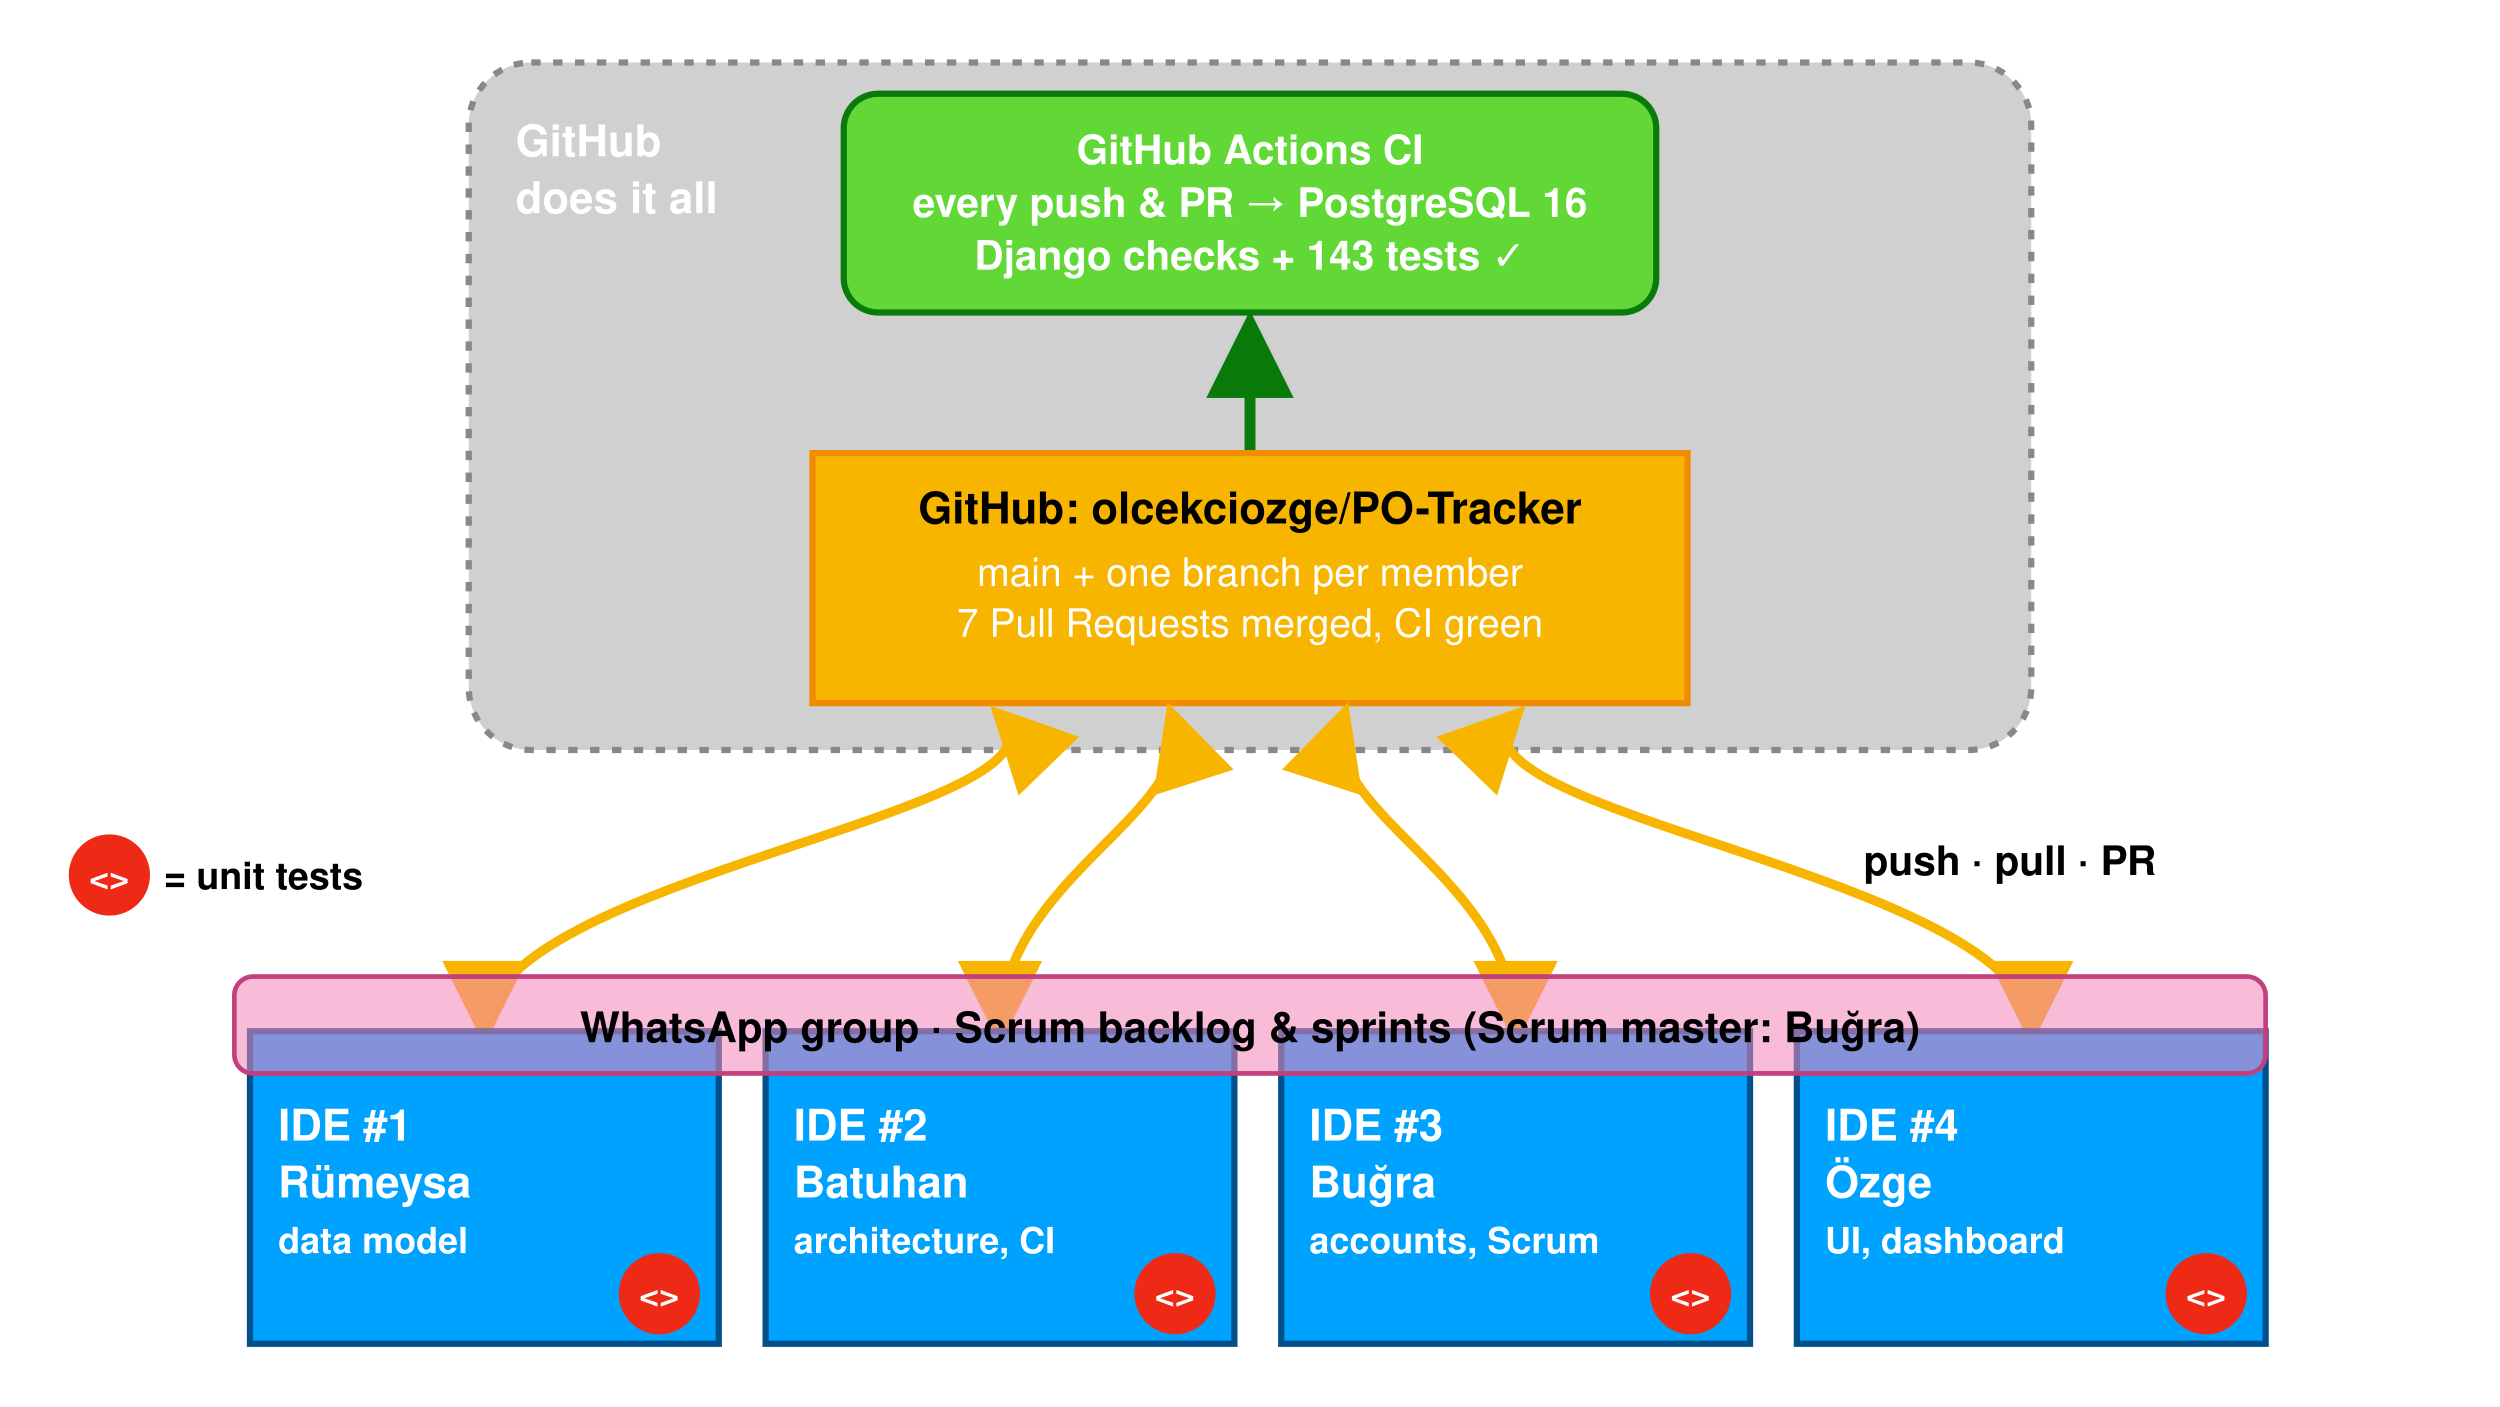
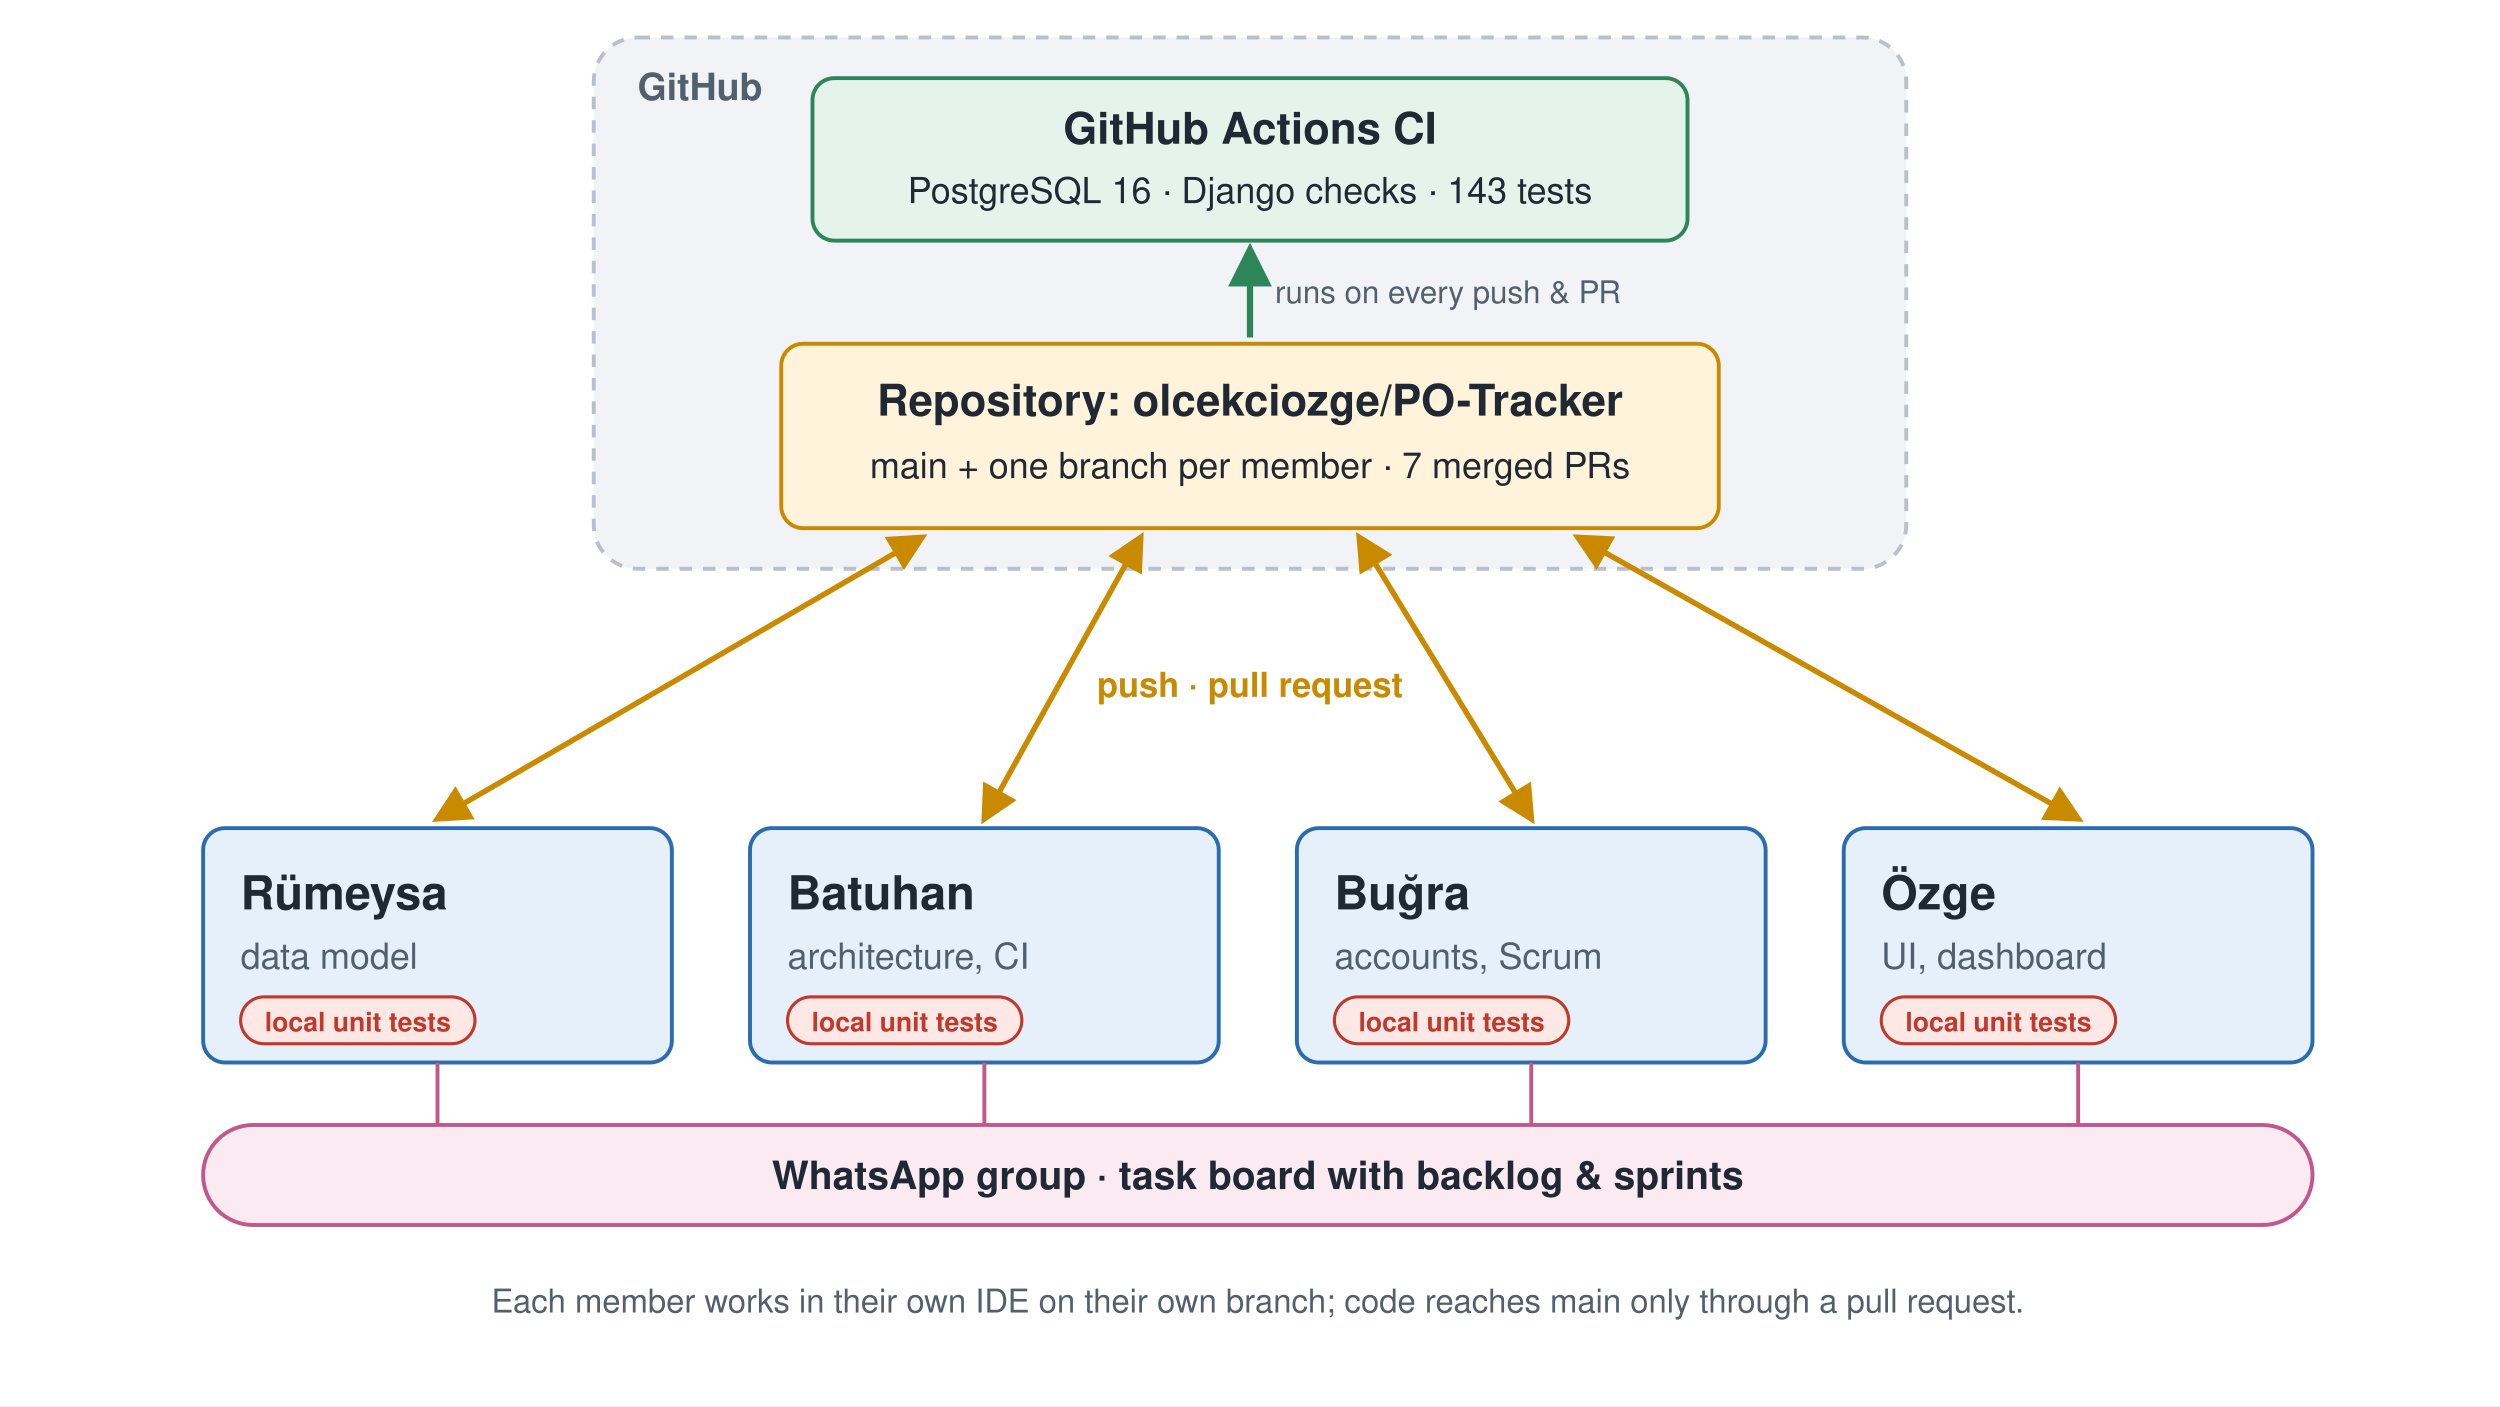
<svg xmlns="http://www.w3.org/2000/svg" viewBox="0 0 1600 900" width="1600" height="900" font-family="Helvetica, Arial, sans-serif">
  <defs>
    <marker id="ok" viewBox="0 0 12 12" refX="11" refY="6" markerWidth="12" markerHeight="12" orient="auto-start-reverse">
      <path d="M0,0 L12,6 L0,12 z" fill="#000" />
    </marker>
    <marker id="okY" viewBox="0 0 12 12" refX="10" refY="6" markerWidth="9" markerHeight="9" orient="auto-start-reverse">
      <path d="M0,0 L12,6 L0,12 z" fill="#F7B500" />
    </marker>
    <marker id="okG" viewBox="0 0 12 12" refX="10" refY="6" markerWidth="8" markerHeight="8" orient="auto-start-reverse">
      <path d="M0,0 L12,6 L0,12 z" fill="#0A7A0A" />
    </marker>
  </defs>
  <rect width="1600" height="900" fill="#fff" />
-   <rect x="300" y="40" width="1000" height="440" rx="40" fill="#D0D0D0" stroke="#888" stroke-width="4" stroke-dasharray="6 8" />
-   <text x="330" y="100" font-size="28" font-weight="bold" fill="#fff" text-anchor="start">GitHub</text>
-   <text x="330" y="136.4" font-size="28" font-weight="bold" fill="#fff" text-anchor="start">does it all</text>
-   <rect x="540" y="60" width="520" height="140" rx="22" fill="#62D836" stroke="#0A7A0A" stroke-width="4" />
-   <text x="800" y="105" font-size="26" font-weight="bold" fill="#fff" text-anchor="middle">GitHub Actions CI</text>
-   <text x="800" y="138.8" font-size="26" font-weight="bold" fill="#fff" text-anchor="middle">every push &amp; PR → PostgreSQL 16</text>
-   <text x="800" y="172.6" font-size="26" font-weight="bold" fill="#fff" text-anchor="middle">Django checks + 143 tests ✓</text>
-   <line x1="800" y1="290" x2="800" y2="208" stroke="#0A7A0A" stroke-width="7" marker-end="url(#okG)" />
-   <rect x="520" y="290" width="560" height="160" fill="#F7B500" stroke="#F08C00" stroke-width="4" />
-   <text x="800" y="335" font-size="28" font-weight="bold" fill="#000" text-anchor="middle">GitHub: olcekciozge/PO-Tracker</text>
-   <text x="800" y="375" font-size="25" font-weight="normal" fill="#fff" text-anchor="middle">main + one branch per member</text>
-   <text x="800" y="407.5" font-size="25" font-weight="normal" fill="#fff" text-anchor="middle">7 Pull Requests merged, CI green</text>
-   <path d="M310,660 C310,560 700,520 640,458" fill="none" stroke="#F7B500" stroke-width="6" marker-end="url(#okY)" marker-start="url(#okY)" />
-   <rect x="160" y="660" width="300" height="200" fill="#00A2FF" stroke="#00508C" stroke-width="4" />
-   <text x="178" y="730" font-size="28" font-weight="bold" fill="#fff" text-anchor="start">IDE #1</text>
-   <text x="178" y="766.4" font-size="28" font-weight="bold" fill="#fff" text-anchor="start">Rümeysa</text>
-   <text x="178" y="802" font-size="23" font-weight="bold" fill="#fff" text-anchor="start">data model</text>
-   <circle cx="422" cy="828" r="26" fill="#EE2A17" />
-   <text x="422" y="836" font-size="22" font-weight="bold" fill="#fff" text-anchor="middle">&lt;&gt;</text>
-   <path d="M640,660 C640,560 770,520 750,458" fill="none" stroke="#F7B500" stroke-width="6" marker-end="url(#okY)" marker-start="url(#okY)" />
-   <rect x="490" y="660" width="300" height="200" fill="#00A2FF" stroke="#00508C" stroke-width="4" />
-   <text x="508" y="730" font-size="28" font-weight="bold" fill="#fff" text-anchor="start">IDE #2</text>
-   <text x="508" y="766.4" font-size="28" font-weight="bold" fill="#fff" text-anchor="start">Batuhan</text>
-   <text x="508" y="802" font-size="23" font-weight="bold" fill="#fff" text-anchor="start">architecture, CI</text>
-   <circle cx="752" cy="828" r="26" fill="#EE2A17" />
-   <text x="752" y="836" font-size="22" font-weight="bold" fill="#fff" text-anchor="middle">&lt;&gt;</text>
-   <path d="M970,660 C970,560 840,520 860,458" fill="none" stroke="#F7B500" stroke-width="6" marker-end="url(#okY)" marker-start="url(#okY)" />
-   <rect x="820" y="660" width="300" height="200" fill="#00A2FF" stroke="#00508C" stroke-width="4" />
-   <text x="838" y="730" font-size="28" font-weight="bold" fill="#fff" text-anchor="start">IDE #3</text>
-   <text x="838" y="766.4" font-size="28" font-weight="bold" fill="#fff" text-anchor="start">Buğra</text>
-   <text x="838" y="802" font-size="23" font-weight="bold" fill="#fff" text-anchor="start">accounts, Scrum</text>
-   <circle cx="1082" cy="828" r="26" fill="#EE2A17" />
-   <text x="1082" y="836" font-size="22" font-weight="bold" fill="#fff" text-anchor="middle">&lt;&gt;</text>
-   <path d="M1300,660 C1300,560 910,520 970,458" fill="none" stroke="#F7B500" stroke-width="6" marker-end="url(#okY)" marker-start="url(#okY)" />
-   <rect x="1150" y="660" width="300" height="200" fill="#00A2FF" stroke="#00508C" stroke-width="4" />
-   <text x="1168" y="730" font-size="28" font-weight="bold" fill="#fff" text-anchor="start">IDE #4</text>
-   <text x="1168" y="766.4" font-size="28" font-weight="bold" fill="#fff" text-anchor="start">Özge</text>
-   <text x="1168" y="802" font-size="23" font-weight="bold" fill="#fff" text-anchor="start">UI, dashboard</text>
-   <circle cx="1412" cy="828" r="26" fill="#EE2A17" />
-   <text x="1412" y="836" font-size="22" font-weight="bold" fill="#fff" text-anchor="middle">&lt;&gt;</text>
-   <text x="1380" y="560" font-size="26" font-weight="bold" fill="#000" text-anchor="end">push · pull · PR</text>
-   <circle cx="70" cy="560" r="26" fill="#EE2A17" />
-   <text x="70" y="569" font-size="22" font-weight="bold" fill="#fff" text-anchor="middle">&lt;&gt;</text>
-   <text x="105" y="569" font-size="24" font-weight="bold" fill="#000" text-anchor="start">= unit tests</text>
-   <rect x="150" y="625" width="1300" height="62" rx="12" fill="#F185B9" fill-opacity="0.55" stroke="#C2407E" stroke-width="3" />
-   <text x="800" y="667" font-size="27" font-weight="bold" fill="#000" text-anchor="middle">WhatsApp group · Scrum backlog &amp; sprints (Scrum master: Buğra)</text>
+   <defs>
+     <marker id="okA" viewBox="0 0 12 12" refX="10" refY="6" markerWidth="7" markerHeight="7" orient="auto-start-reverse">
+       <path d="M0,0 L12,6 L0,12 z" fill="#C98A00" />
+     </marker>
+     <marker id="okC" viewBox="0 0 12 12" refX="10" refY="6" markerWidth="7" markerHeight="7" orient="auto-start-reverse">
+       <path d="M0,0 L12,6 L0,12 z" fill="#2F855A" />
+     </marker>
+   </defs>
+   <rect x="380" y="24" width="840" height="340" rx="28" fill="#F1F3F6" stroke="#B9C0CB" stroke-width="2.5" stroke-dasharray="8 7" />
+   <text x="408" y="64" font-size="24" font-weight="bold" fill="#52606D" text-anchor="start">GitHub</text>
+   <rect x="520" y="50" width="560" height="104" rx="14" fill="#E4F4EA" stroke="#2F855A" stroke-width="2.5" />
+   <text x="800" y="92" font-size="28" font-weight="bold" fill="#1F2933" text-anchor="middle">GitHub Actions CI</text>
+   <text x="800" y="130" font-size="23" font-weight="normal" fill="#1F2933" text-anchor="middle">PostgreSQL 16 · Django checks · 143 tests</text>
+   <line x1="800" y1="216" x2="800" y2="160" stroke="#2F855A" stroke-width="4" marker-end="url(#okC)" />
+   <text x="816" y="194" font-size="20" font-weight="normal" fill="#52606D" text-anchor="start">runs on every push &amp; PR</text>
+   <rect x="500" y="220" width="600" height="118" rx="14" fill="#FFF3DC" stroke="#C98A00" stroke-width="2.5" />
+   <text x="800" y="266" font-size="28" font-weight="bold" fill="#1F2933" text-anchor="middle">Repository: olcekciozge/PO-Tracker</text>
+   <text x="800" y="306" font-size="23" font-weight="normal" fill="#1F2933" text-anchor="middle">main + one branch per member · 7 merged PRs</text>
+   <line x1="280" y1="524" x2="590" y2="344" stroke="#C98A00" stroke-width="3.5" marker-start="url(#okA)" marker-end="url(#okA)" />
+   <rect x="130" y="530" width="300" height="150" rx="14" fill="#E6F0FB" stroke="#2B6CB0" stroke-width="2.5" />
+   <text x="154" y="582" font-size="30" font-weight="bold" fill="#1F2933" text-anchor="start">Rümeysa</text>
+   <text x="154" y="620" font-size="23" font-weight="normal" fill="#52606D" text-anchor="start">data model</text>
+   <rect x="154" y="638" width="150" height="30" rx="15" fill="#FDE8E6" stroke="#C0392B" stroke-width="2" />
+   <text x="229" y="660" font-size="17" font-weight="bold" fill="#C0392B" text-anchor="middle">local unit tests</text>
+   <line x1="280" y1="680" x2="280" y2="720" stroke="#C2578A" stroke-width="2.5" />
+   <line x1="630" y1="524" x2="730" y2="344" stroke="#C98A00" stroke-width="3.5" marker-start="url(#okA)" marker-end="url(#okA)" />
+   <rect x="480" y="530" width="300" height="150" rx="14" fill="#E6F0FB" stroke="#2B6CB0" stroke-width="2.5" />
+   <text x="504" y="582" font-size="30" font-weight="bold" fill="#1F2933" text-anchor="start">Batuhan</text>
+   <text x="504" y="620" font-size="23" font-weight="normal" fill="#52606D" text-anchor="start">architecture, CI</text>
+   <rect x="504" y="638" width="150" height="30" rx="15" fill="#FDE8E6" stroke="#C0392B" stroke-width="2" />
+   <text x="579" y="660" font-size="17" font-weight="bold" fill="#C0392B" text-anchor="middle">local unit tests</text>
+   <line x1="630" y1="680" x2="630" y2="720" stroke="#C2578A" stroke-width="2.5" />
+   <line x1="980" y1="524" x2="870" y2="344" stroke="#C98A00" stroke-width="3.5" marker-start="url(#okA)" marker-end="url(#okA)" />
+   <rect x="830" y="530" width="300" height="150" rx="14" fill="#E6F0FB" stroke="#2B6CB0" stroke-width="2.5" />
+   <text x="854" y="582" font-size="30" font-weight="bold" fill="#1F2933" text-anchor="start">Buğra</text>
+   <text x="854" y="620" font-size="23" font-weight="normal" fill="#52606D" text-anchor="start">accounts, Scrum</text>
+   <rect x="854" y="638" width="150" height="30" rx="15" fill="#FDE8E6" stroke="#C0392B" stroke-width="2" />
+   <text x="929" y="660" font-size="17" font-weight="bold" fill="#C0392B" text-anchor="middle">local unit tests</text>
+   <line x1="980" y1="680" x2="980" y2="720" stroke="#C2578A" stroke-width="2.5" />
+   <line x1="1330" y1="524" x2="1010" y2="344" stroke="#C98A00" stroke-width="3.5" marker-start="url(#okA)" marker-end="url(#okA)" />
+   <rect x="1180" y="530" width="300" height="150" rx="14" fill="#E6F0FB" stroke="#2B6CB0" stroke-width="2.5" />
+   <text x="1204" y="582" font-size="30" font-weight="bold" fill="#1F2933" text-anchor="start">Özge</text>
+   <text x="1204" y="620" font-size="23" font-weight="normal" fill="#52606D" text-anchor="start">UI, dashboard</text>
+   <rect x="1204" y="638" width="150" height="30" rx="15" fill="#FDE8E6" stroke="#C0392B" stroke-width="2" />
+   <text x="1279" y="660" font-size="17" font-weight="bold" fill="#C0392B" text-anchor="middle">local unit tests</text>
+   <line x1="1330" y1="680" x2="1330" y2="720" stroke="#C2578A" stroke-width="2.5" />
+   <rect x="690" y="420" width="220" height="38" rx="8" fill="#fff" stroke="#fff" stroke-width="0" />
+   <text x="800" y="446" font-size="22" font-weight="bold" fill="#C98A00" text-anchor="middle">push · pull request</text>
+   <rect x="130" y="720" width="1350" height="64" rx="32" fill="#FBEAF2" stroke="#C2578A" stroke-width="2.5" />
+   <text x="805" y="761" font-size="25" font-weight="bold" fill="#1F2933" text-anchor="middle">WhatsApp group  ·  task board with backlog &amp; sprints</text>
+   <text x="805" y="840" font-size="21" font-weight="normal" fill="#52606D" text-anchor="middle">Each member works in their own IDE on their own branch; code reaches main only through a pull request.</text>
</svg>
